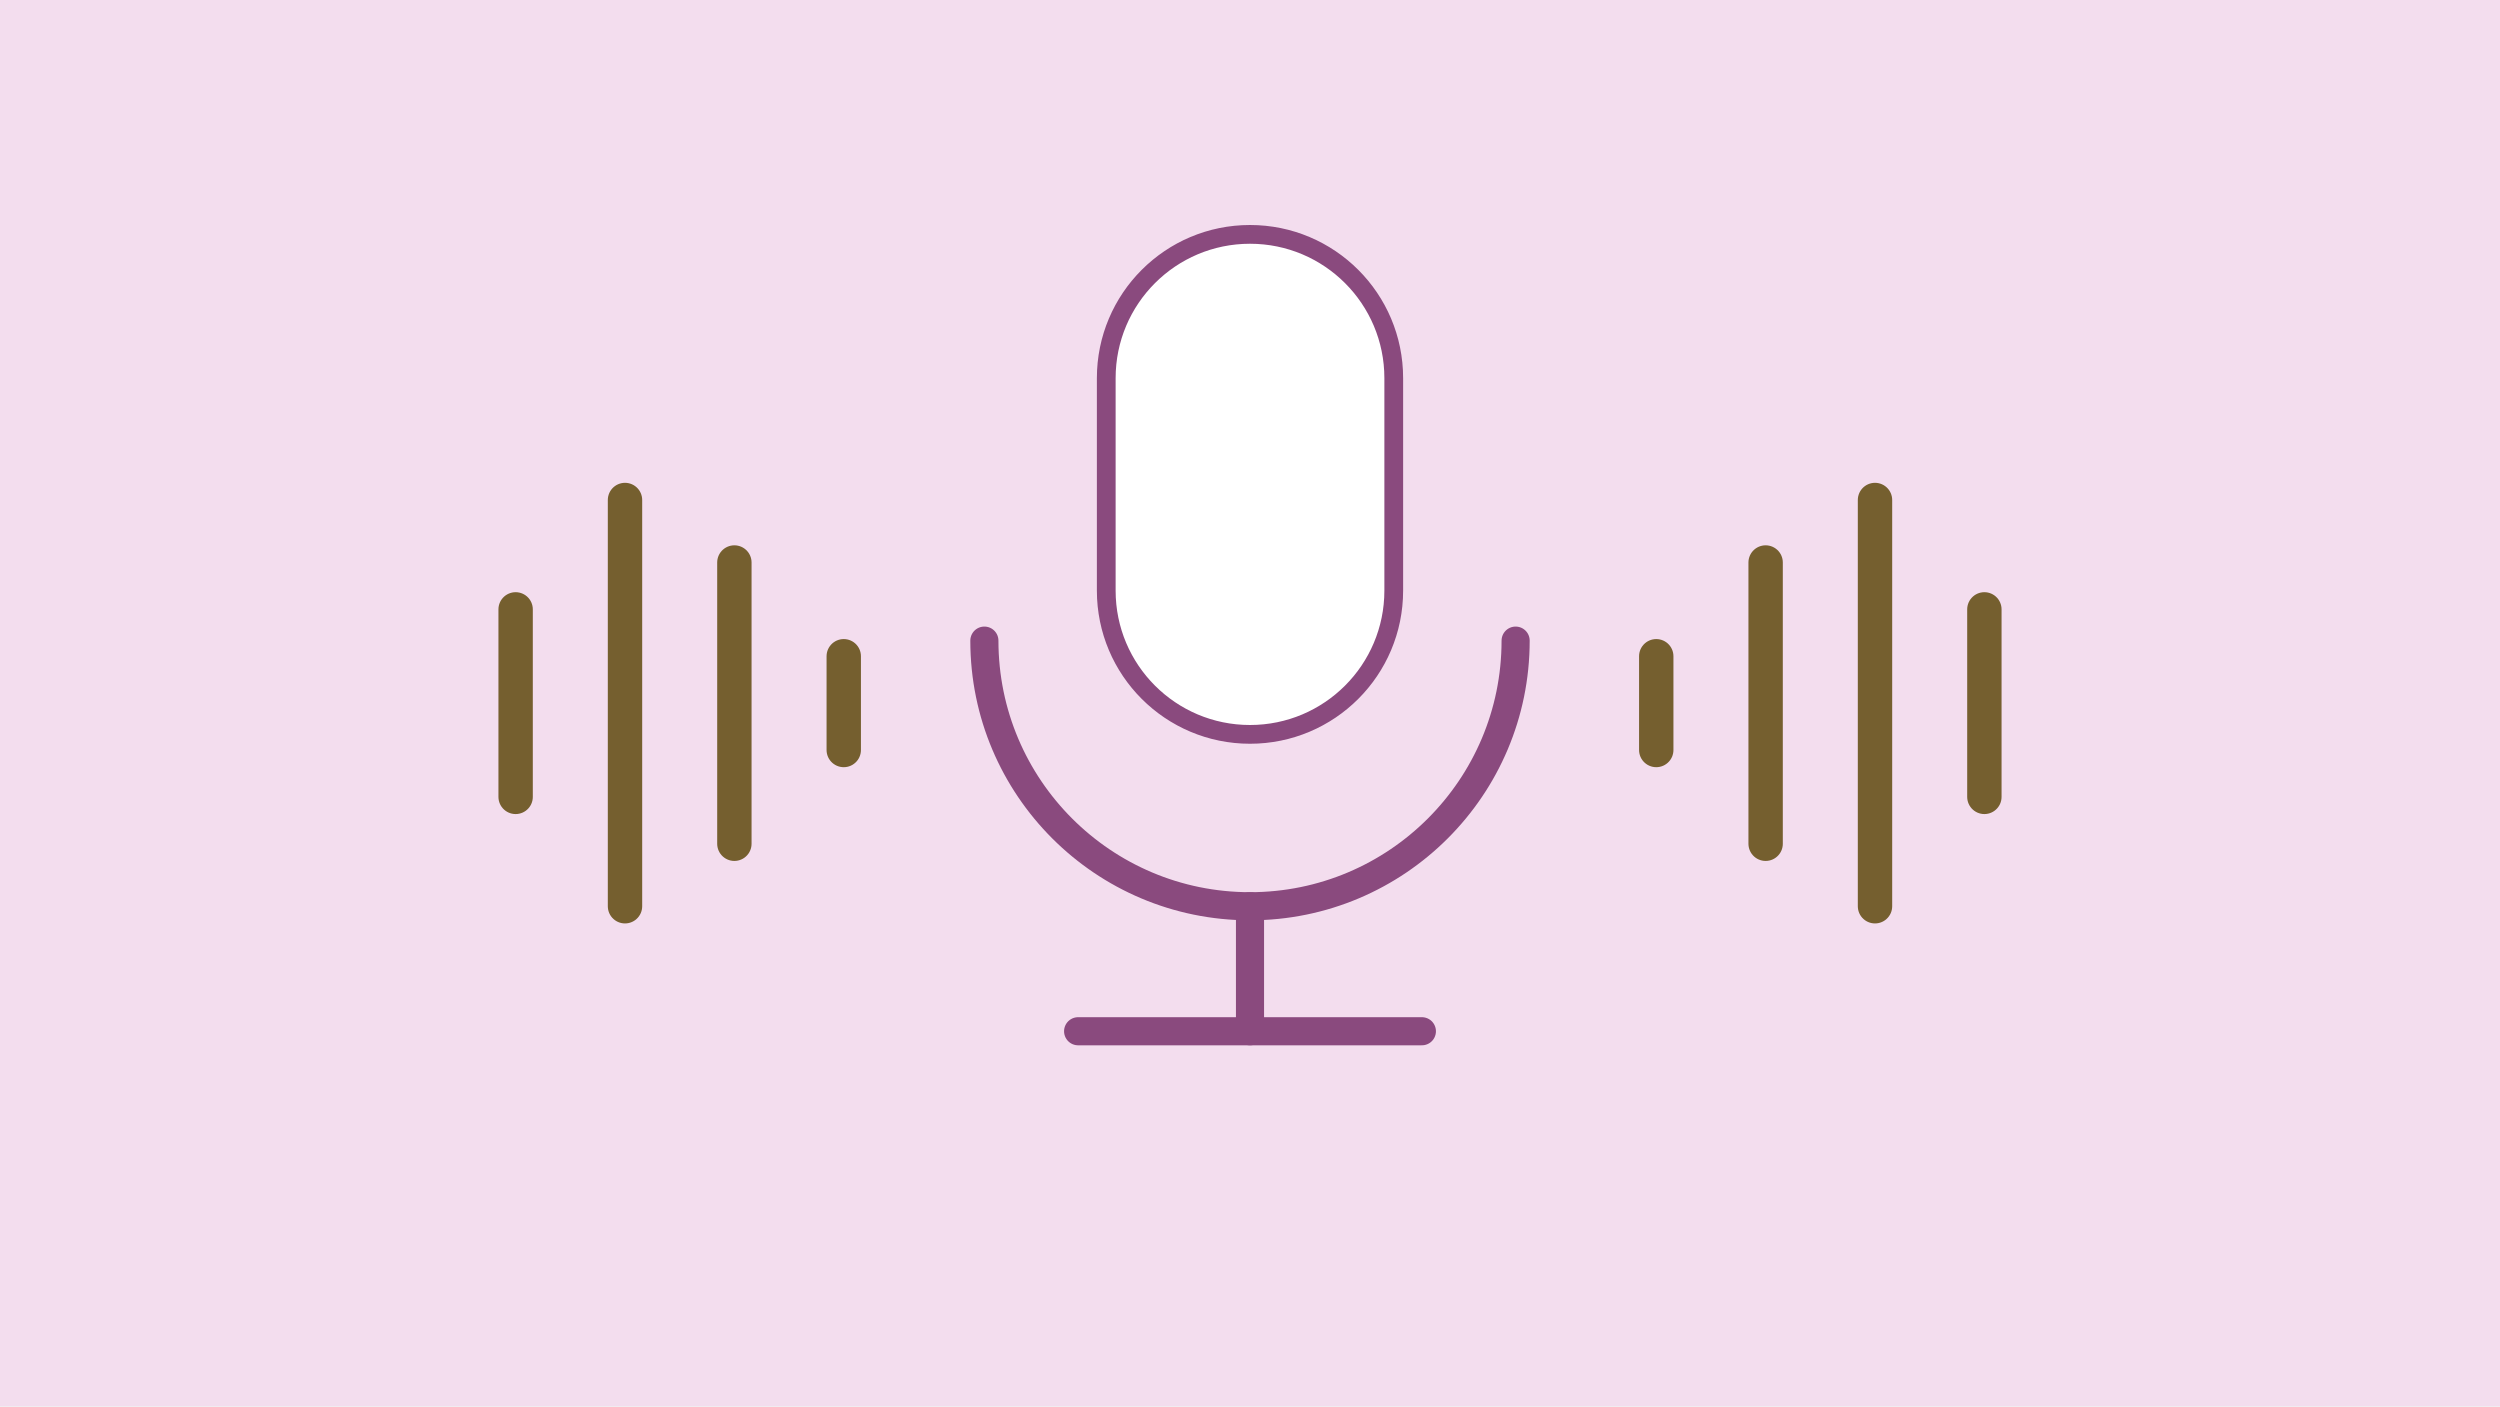
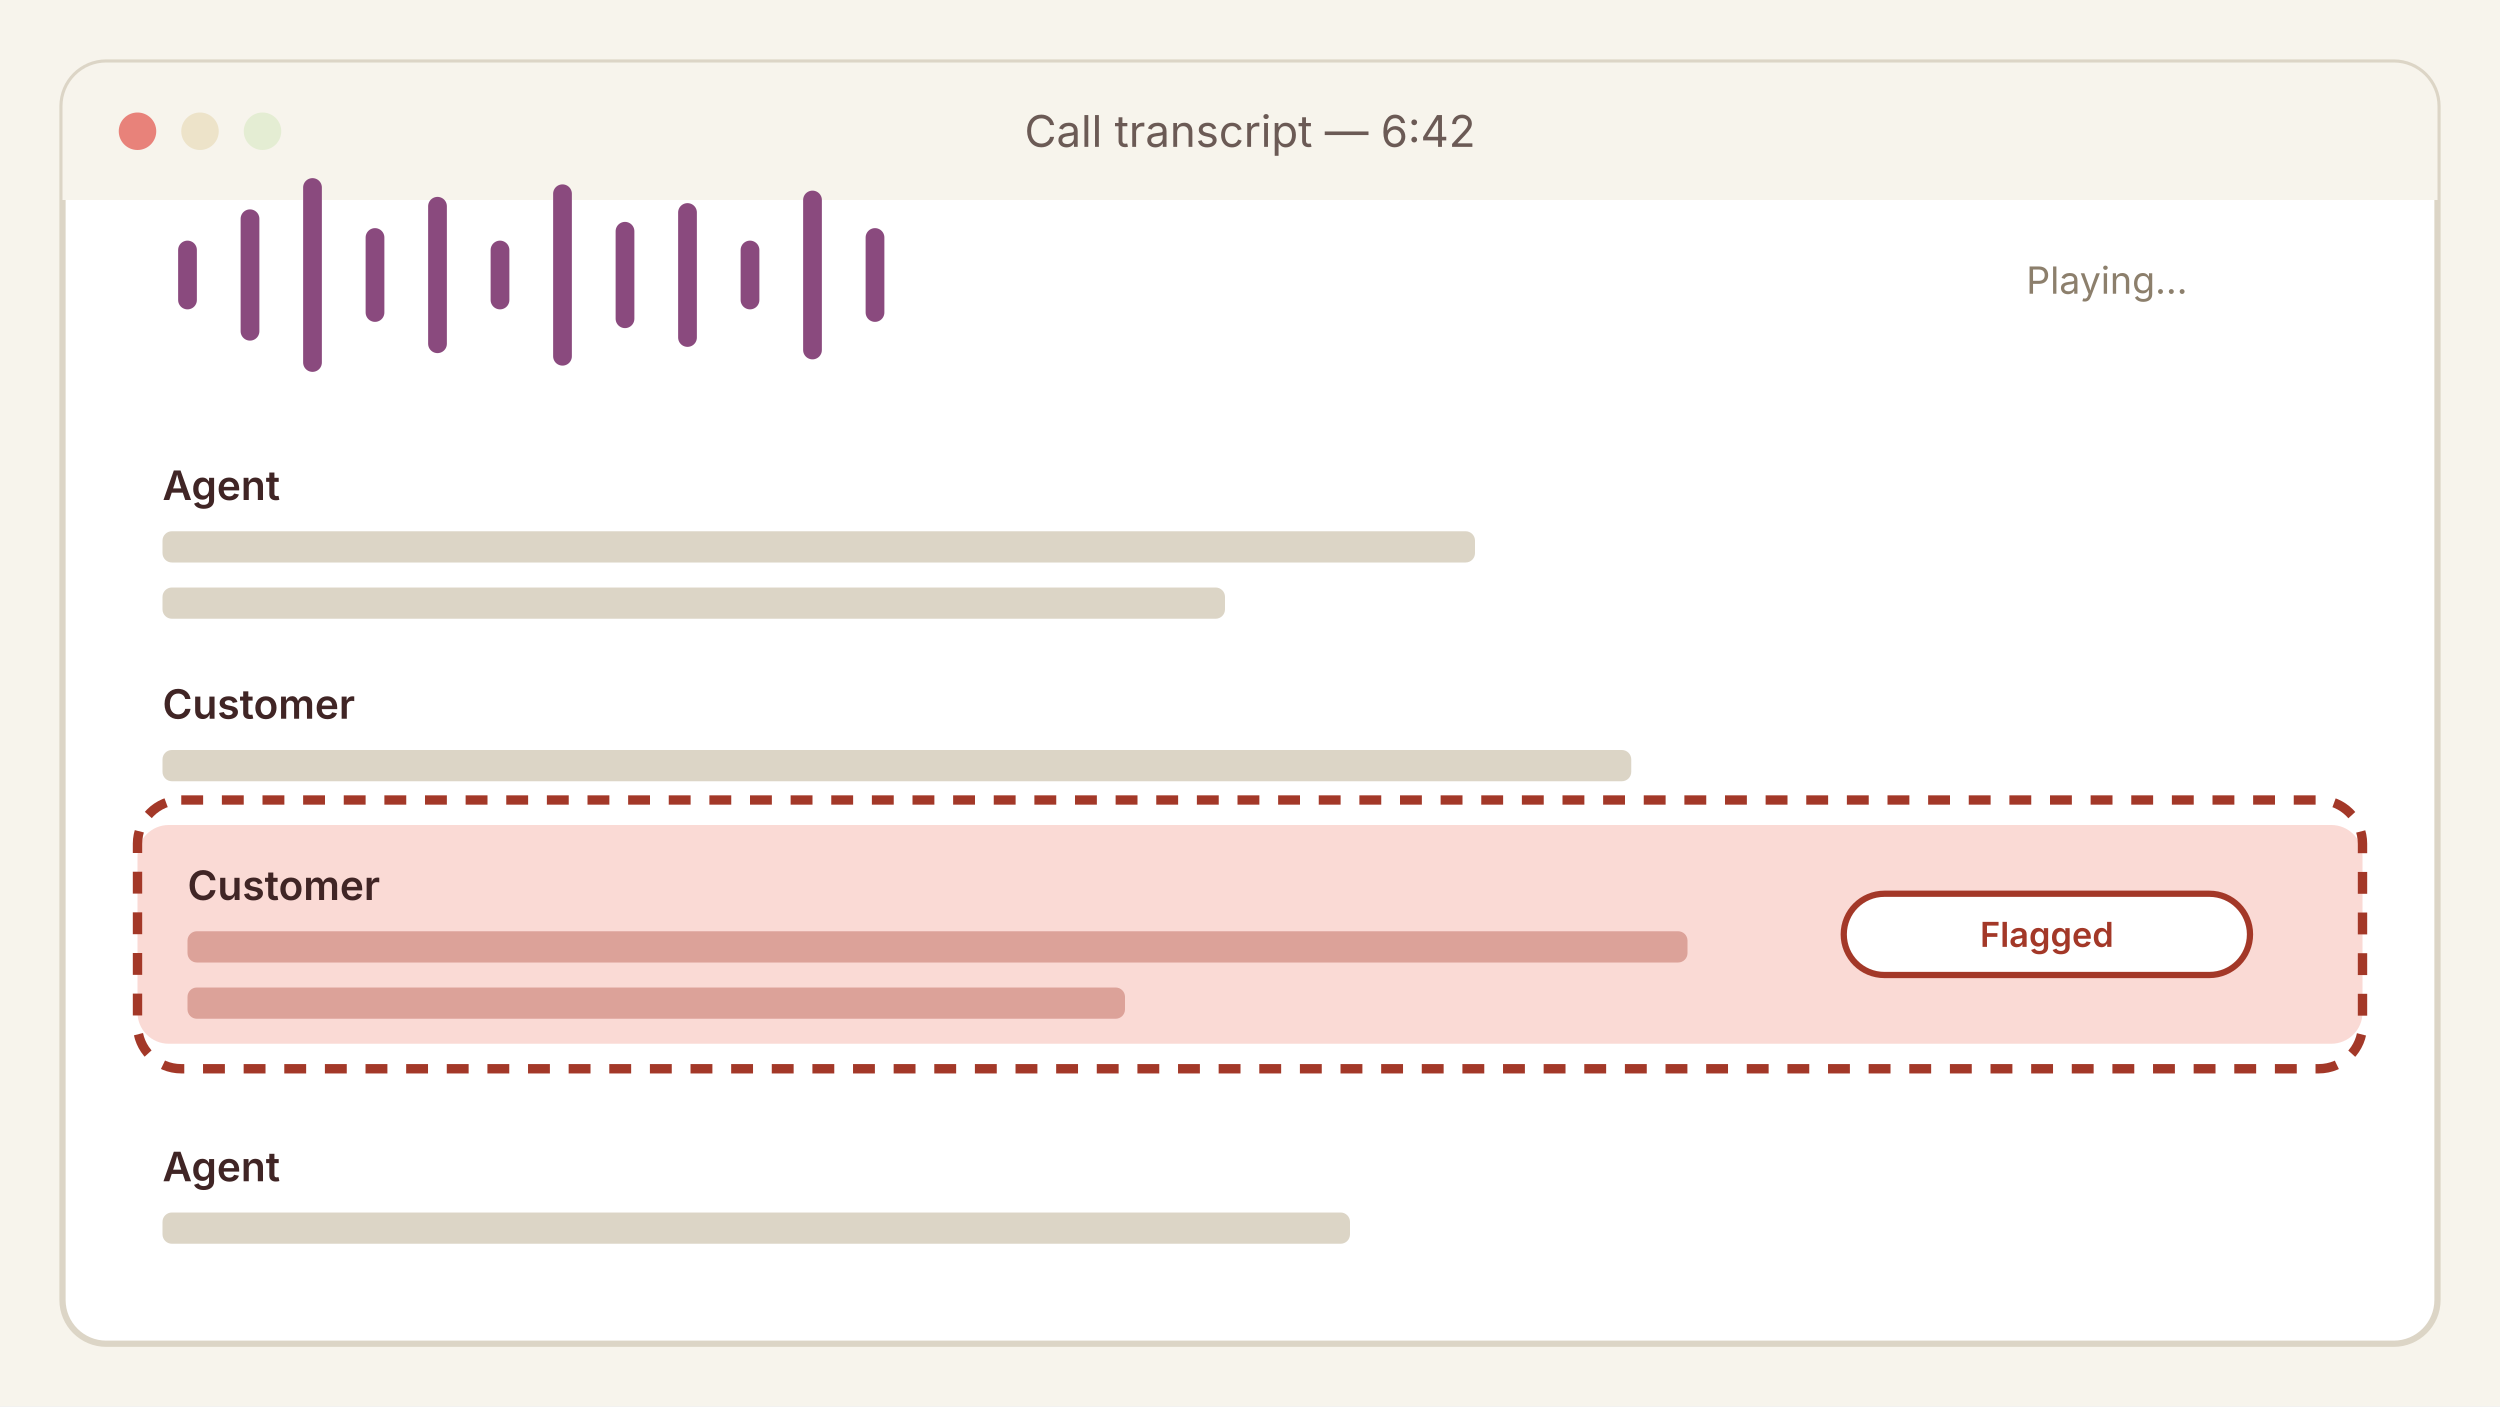
- <svg xmlns="http://www.w3.org/2000/svg" viewBox="0 0 800 450" width="800" height="450" role="img" aria-label="Voice and transcription illustration">
-   <rect width="800" height="450" fill="#F3DDEE" />
-   <g transform="translate(400,225)">
-     <rect x="-46" y="-150" width="92" height="160" rx="46" fill="#FFFFFF" stroke="#8A4A7E" stroke-width="6" />
-     <path d="M -85 -20 a 85 85 0 0 0 170 0" fill="none" stroke="#8A4A7E" stroke-width="9" stroke-linecap="round" />
-     <line x1="0" y1="65" x2="0" y2="105" stroke="#8A4A7E" stroke-width="9" stroke-linecap="round" />
-     <line x1="-55" y1="105" x2="55" y2="105" stroke="#8A4A7E" stroke-width="9" stroke-linecap="round" />
-     <g stroke="#755F2F" stroke-width="11" stroke-linecap="round">
-       <line x1="130" y1="-15" x2="130" y2="15" />
-       <line x1="165" y1="-45" x2="165" y2="45" />
-       <line x1="200" y1="-65" x2="200" y2="65" />
-       <line x1="235" y1="-30" x2="235" y2="30" />
-       <line x1="-130" y1="-15" x2="-130" y2="15" />
-       <line x1="-165" y1="-45" x2="-165" y2="45" />
-       <line x1="-200" y1="-65" x2="-200" y2="65" />
-       <line x1="-235" y1="-30" x2="-235" y2="30" />
+ <svg xmlns="http://www.w3.org/2000/svg" viewBox="0 0 800 450" width="800" height="450" role="img" aria-label="Screenshot mockup: call transcript with a flagged statement">
+   <rect width="800" height="450" fill="#F7F4EC" />
+   <defs>
+     <clipPath id="win6">
+       <rect x="20" y="20" width="760" height="410" rx="14" />
+     </clipPath>
+   </defs>
+   <rect x="20" y="20" width="760" height="410" rx="14" fill="#FFFFFF" stroke="#DCD5C6" stroke-width="2" />
+   <g clip-path="url(#win6)" font-family="system-ui, -apple-system, Segoe UI, sans-serif">
+     <rect x="20" y="20" width="760" height="44" fill="#F7F4EC" />
+     <circle cx="44" cy="42" r="6" fill="#E8827A" />
+     <circle cx="64" cy="42" r="6" fill="#EDE3C9" />
+     <circle cx="84" cy="42" r="6" fill="#E4EDD3" />
+     <text x="400" y="47" text-anchor="middle" font-size="14" fill="#6B5A55">Call transcript — 6:42</text>
+     <g stroke="#8A4A7E" stroke-width="6" stroke-linecap="round">
+       <line x1="60" y1="80" x2="60" y2="96" />
+       <line x1="80" y1="70" x2="80" y2="106" />
+       <line x1="100" y1="60" x2="100" y2="116" />
+       <line x1="120" y1="76" x2="120" y2="100" />
+       <line x1="140" y1="66" x2="140" y2="110" />
+       <line x1="160" y1="80" x2="160" y2="96" />
+       <line x1="180" y1="62" x2="180" y2="114" />
+       <line x1="200" y1="74" x2="200" y2="102" />
+       <line x1="220" y1="68" x2="220" y2="108" />
+       <line x1="240" y1="80" x2="240" y2="96" />
+       <line x1="260" y1="64" x2="260" y2="112" />
+       <line x1="280" y1="76" x2="280" y2="100" />
    </g>
+     <text x="700" y="94" text-anchor="end" font-size="12" fill="#8C7F6C">Playing…</text>
+     <g font-size="13">
+       <text x="52" y="160" font-weight="600" fill="#402525">Agent</text>
+       <rect x="52" y="170" width="420" height="10" rx="3" fill="#DCD5C6" />
+       <rect x="52" y="188" width="340" height="10" rx="3" fill="#DCD5C6" />
+       <text x="52" y="230" font-weight="600" fill="#402525">Customer</text>
+       <rect x="52" y="240" width="470" height="10" rx="3" fill="#DCD5C6" />
+       <rect x="44" y="264" width="712" height="70" rx="10" fill="#FADAD5" />
+       <text x="60" y="288" font-weight="600" fill="#402525">Customer</text>
+       <rect x="60" y="298" width="480" height="10" rx="3" fill="#A33828" opacity="0.35" />
+       <rect x="60" y="316" width="300" height="10" rx="3" fill="#A33828" opacity="0.35" />
+       <rect x="590" y="286" width="130" height="26" rx="13" fill="#FFFFFF" stroke="#A33828" stroke-width="2" />
+       <text x="655" y="303" text-anchor="middle" font-size="11" font-weight="600" fill="#A33828">Flagged</text>
+       <text x="52" y="378" font-weight="600" fill="#402525">Agent</text>
+       <rect x="52" y="388" width="380" height="10" rx="3" fill="#DCD5C6" />
+     </g>
+     <rect x="44" y="256" width="712" height="86" rx="14" fill="none" stroke="#A33828" stroke-width="3" stroke-dasharray="7 6" />
  </g>
</svg>
